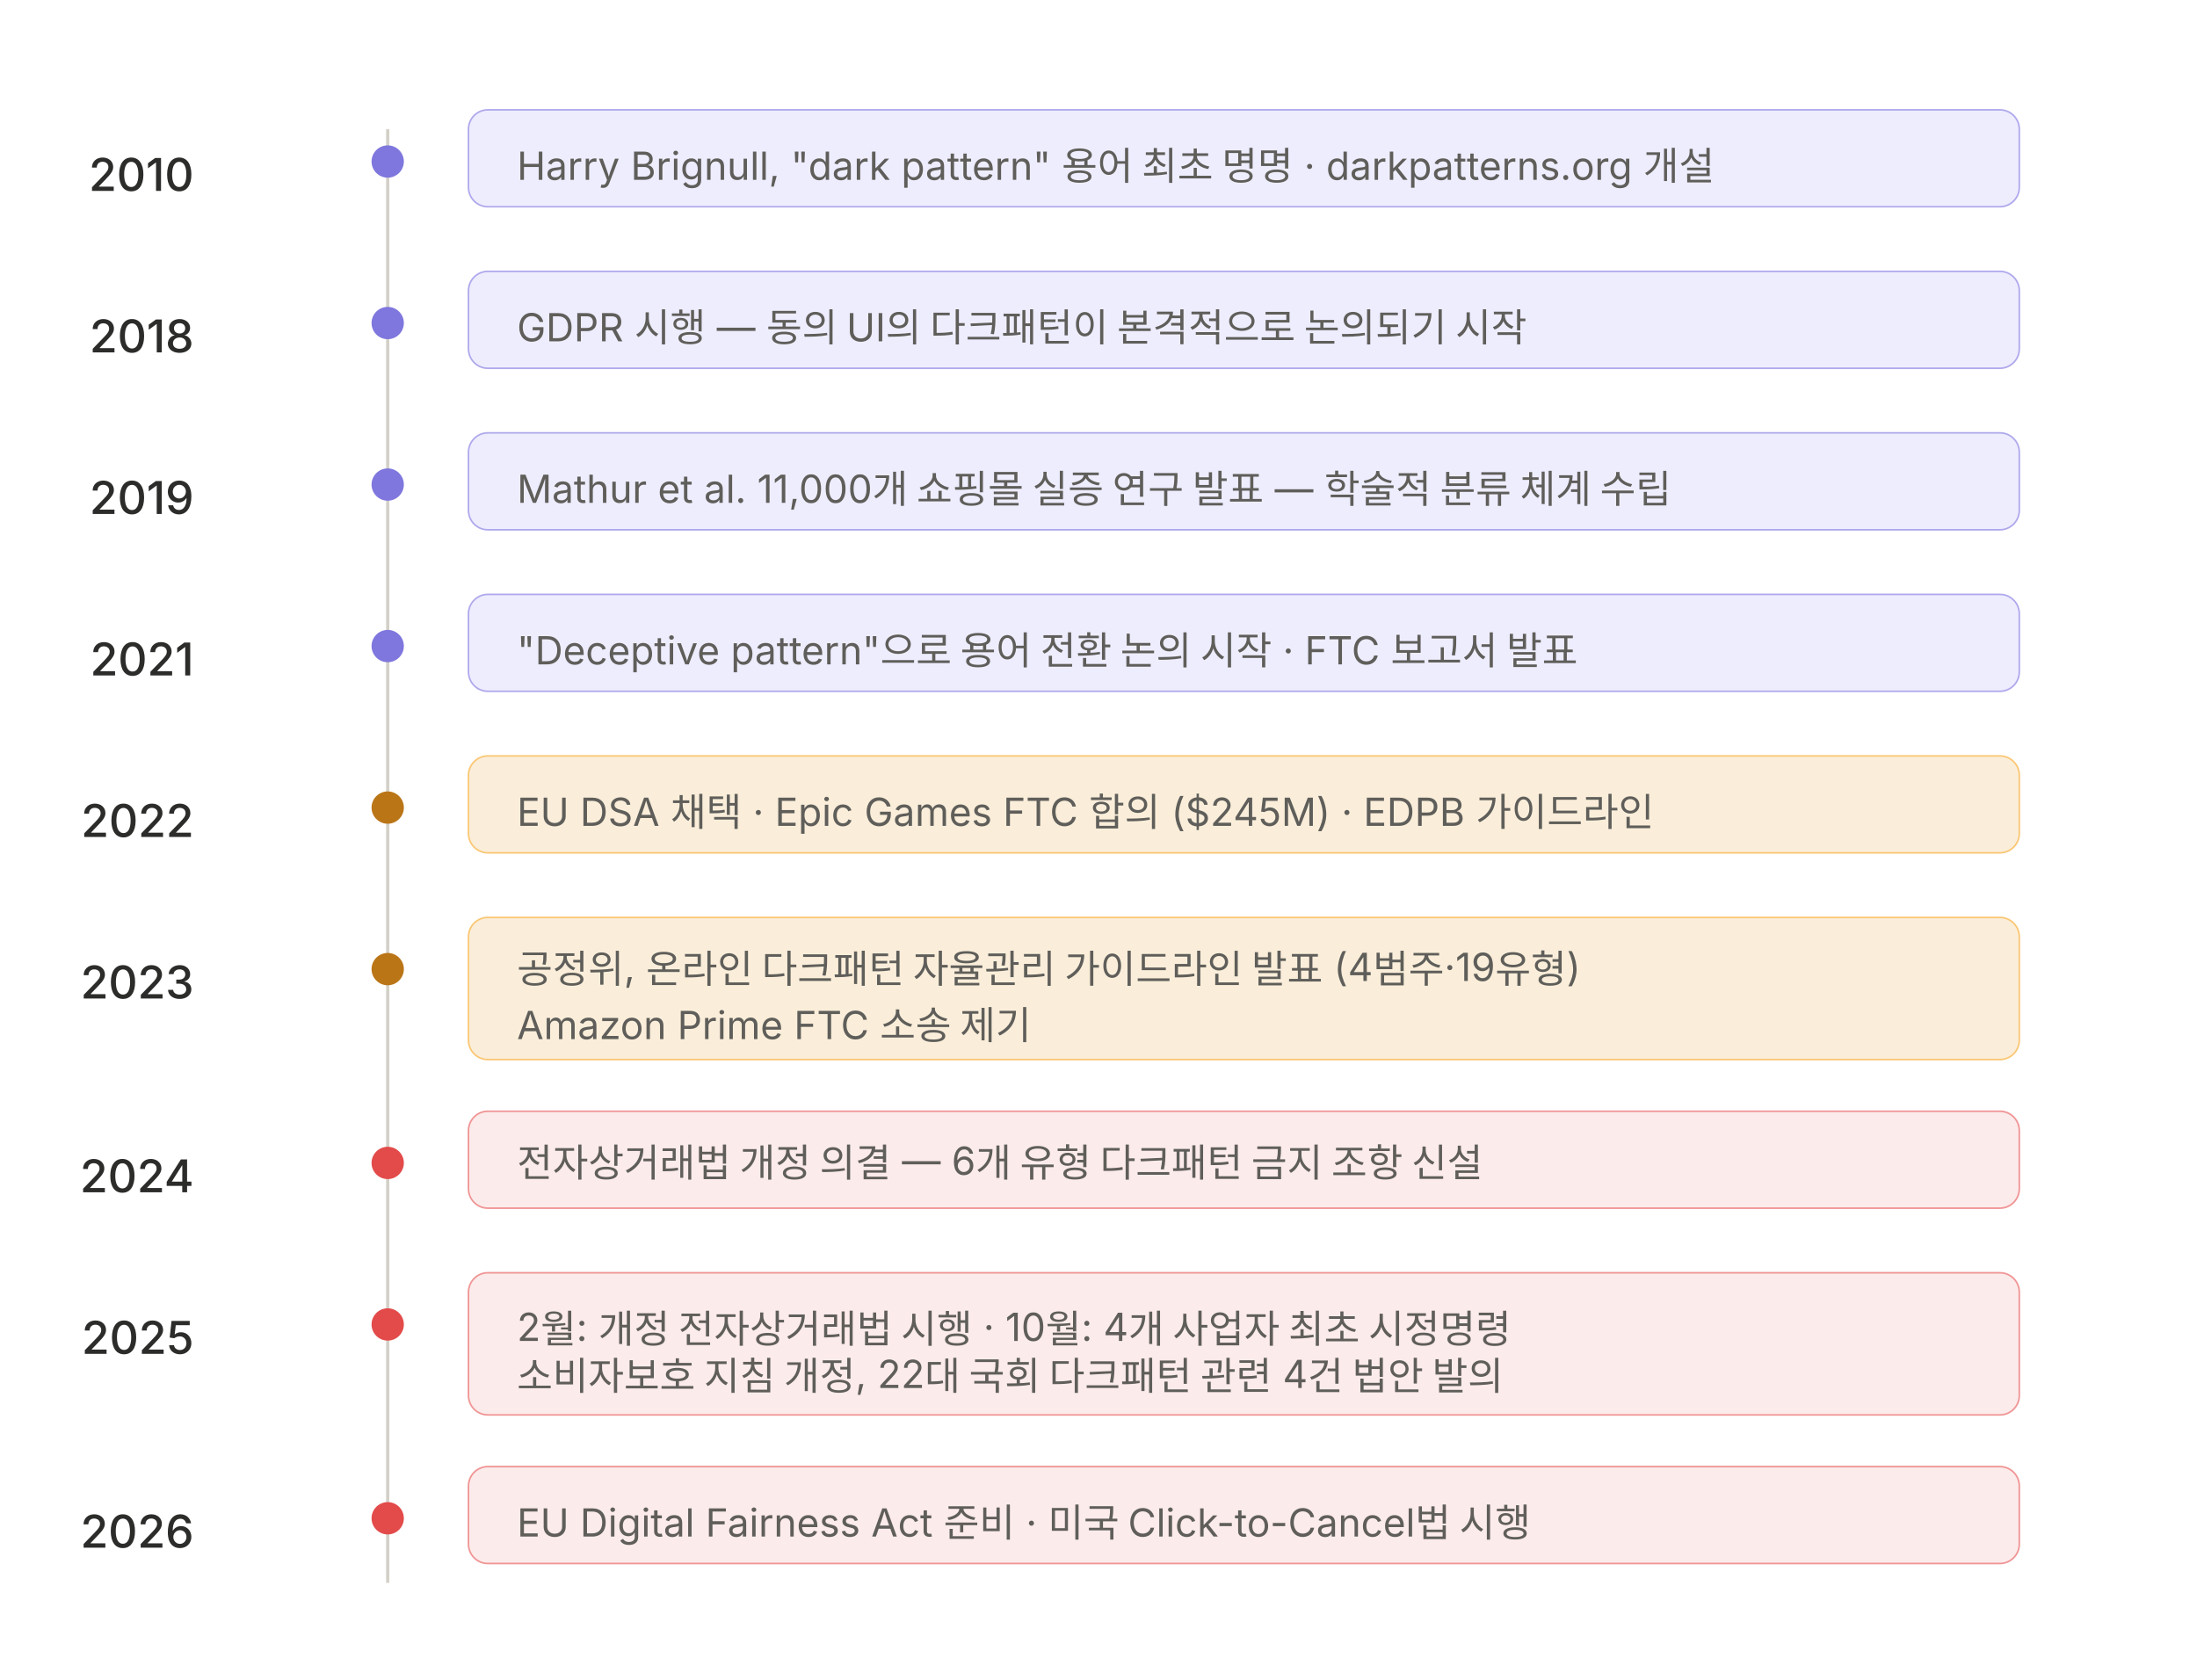
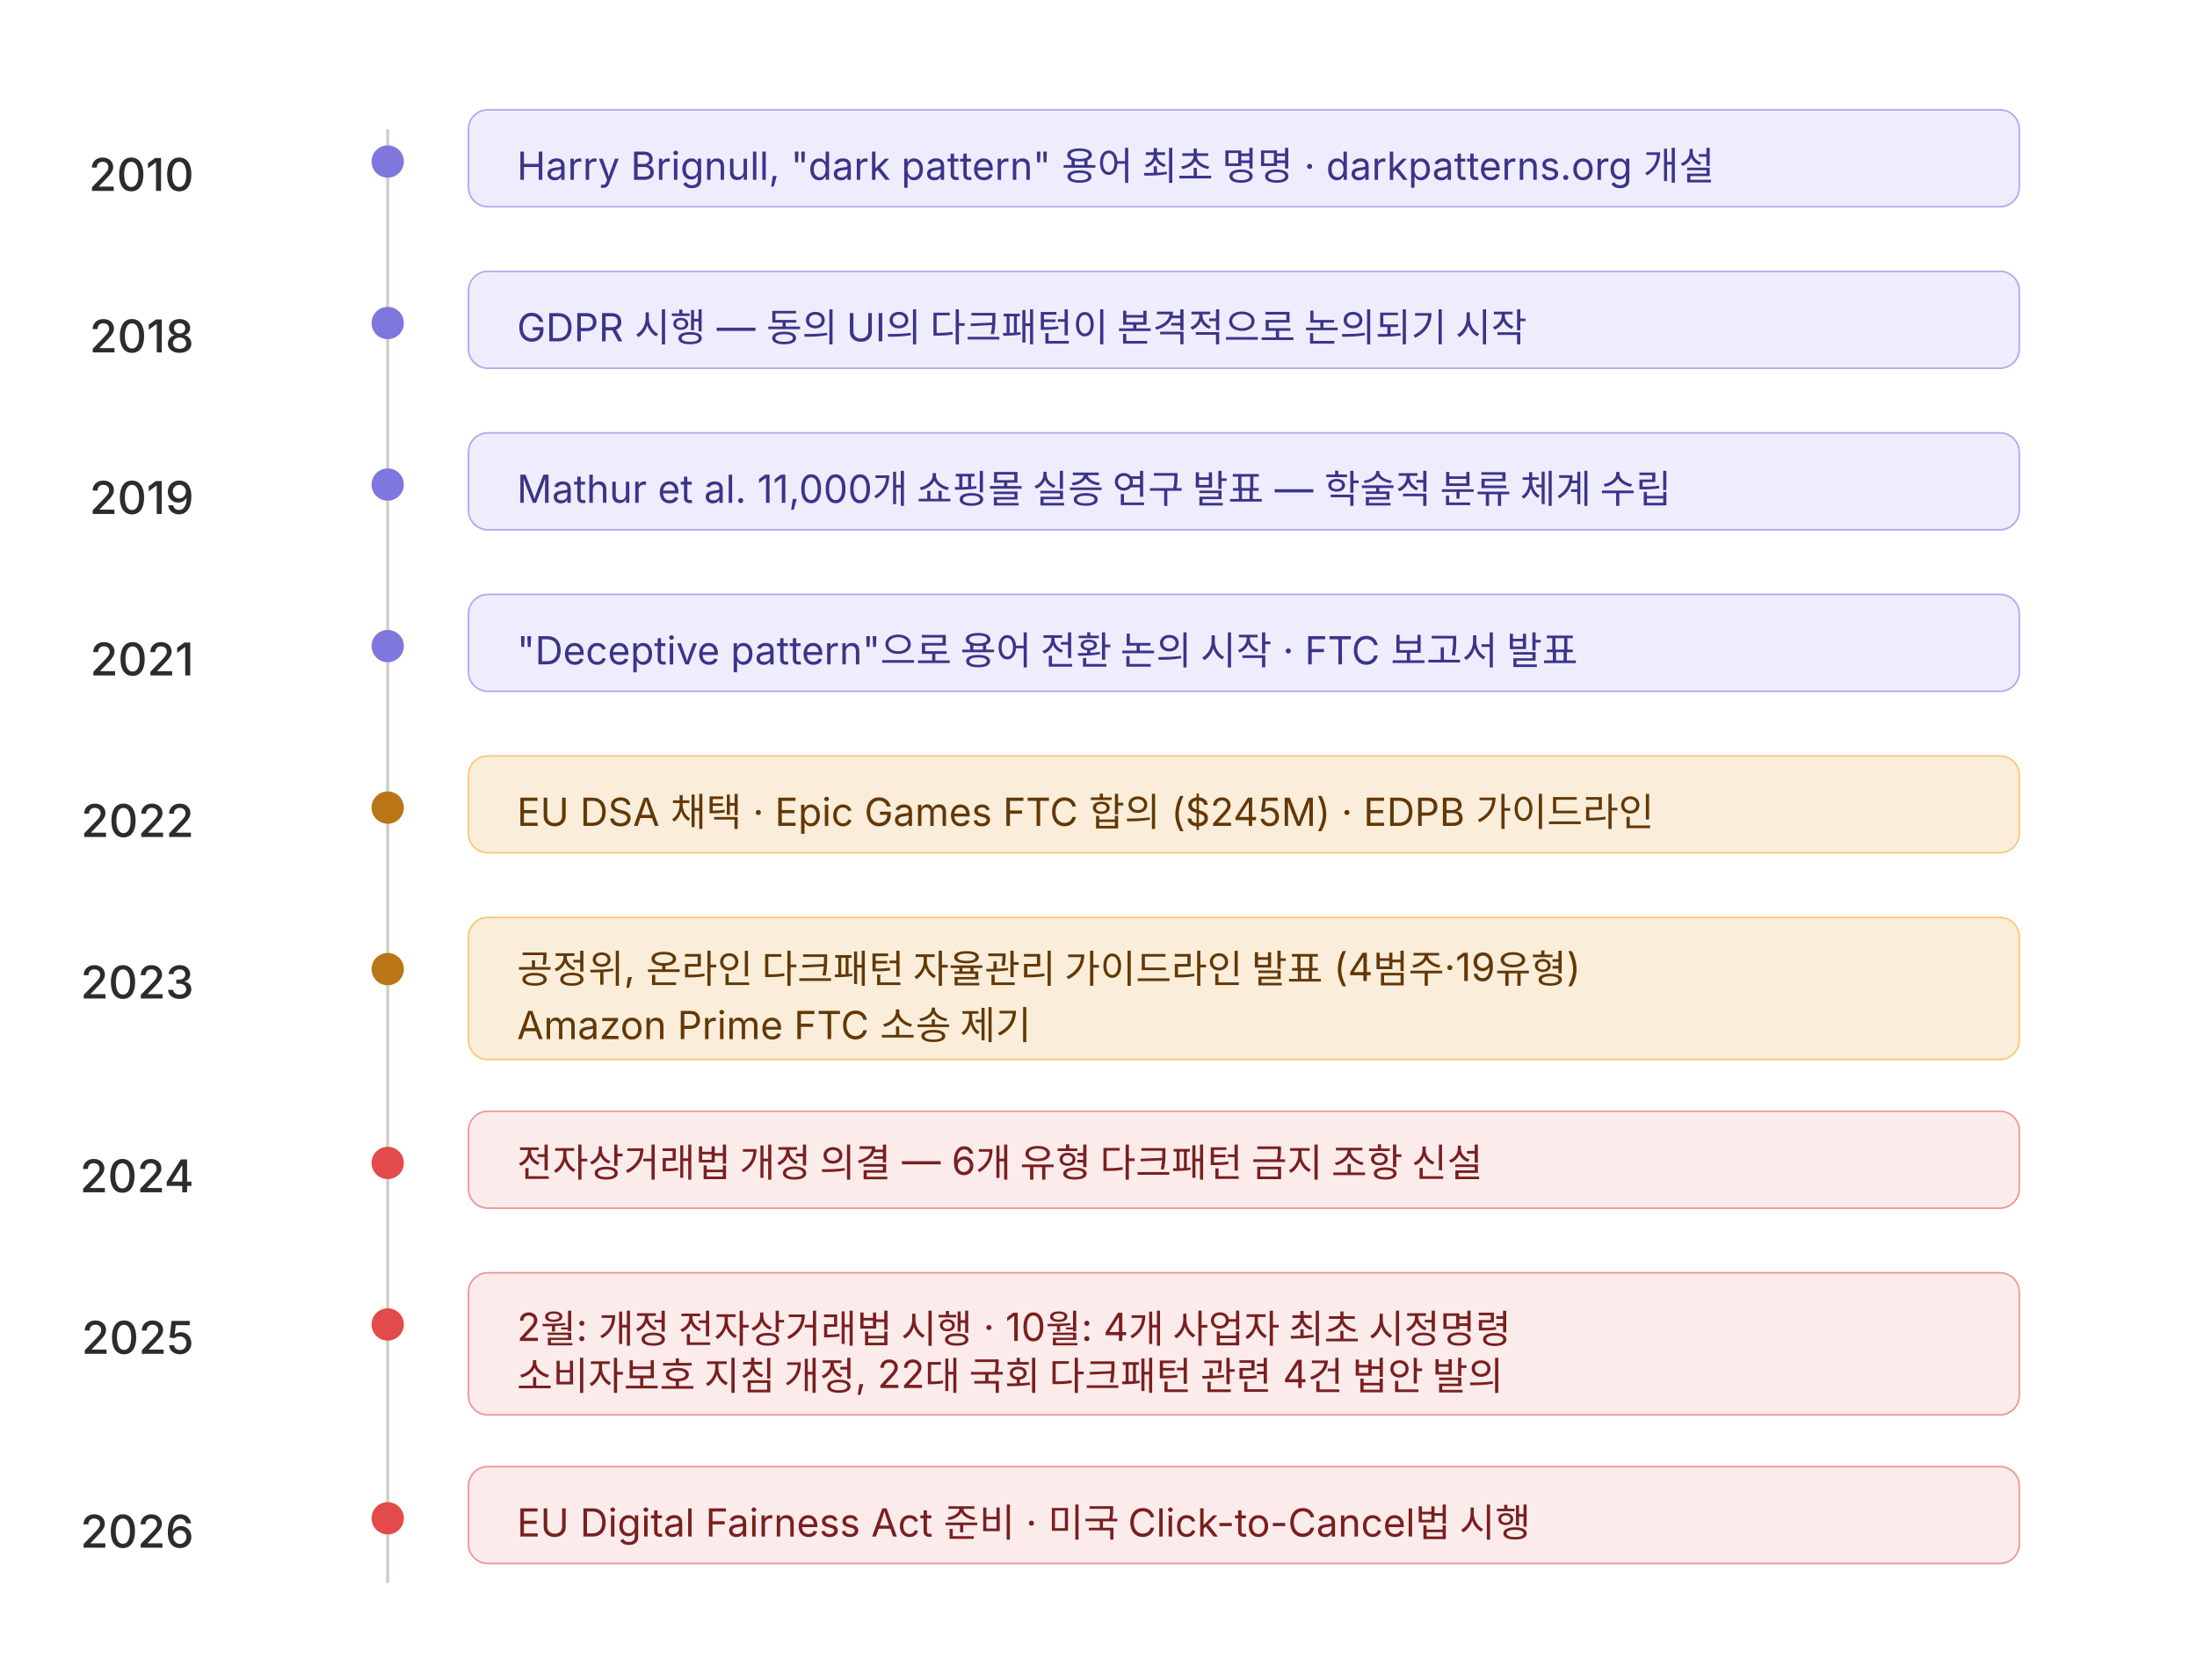
<svg xmlns="http://www.w3.org/2000/svg" width="100%" viewBox="0 0 680 520">
  <style>
  text { font-family: -apple-system, BlinkMacSystemFont, 'Segoe UI', sans-serif; }
  .th { font-size: 14px; font-weight: 500; fill: #2C2C2A; }
  .ts { font-size: 12px; font-weight: 400; fill: #5F5E5A; }
+   .axis { stroke: #D3D1C7; stroke-width: 1; }
+   .purple-bg { fill: #EEEDFE; stroke: #AFA9EC; stroke-width: 0.5; }
+   .purple-ts { fill: #3C3489; }
+   .purple-dot { fill: #7F77DD; }
+   .amber-bg { fill: #FAEEDA; stroke: #FAC775; stroke-width: 0.5; }
+   .amber-ts { fill: #633806; }
+   .amber-dot { fill: #BA7517; }
+   .red-bg { fill: #FCEBEB; stroke: #F09595; stroke-width: 0.5; }
+   .red-ts { fill: #791F1F; }
+   .red-dot { fill: #E24B4A; }
  @media (prefers-color-scheme: dark) {
-     .th { fill: #D3D1C7; } .ts { fill: #B4B2A9; }
+     .th { fill: #D3D1C7; }
+     .ts { fill: #B4B2A9; }
+     .axis { stroke: #444441; }
+     .purple-bg { fill: #26215C; stroke: #534AB7; }
+     .purple-ts { fill: #CECBF6; }
+     .purple-dot { fill: #AFA9EC; }
+     .amber-bg { fill: #412402; stroke: #854F0B; }
+     .amber-ts { fill: #FAC775; }
+     .amber-dot { fill: #EF9F27; }
+     .red-bg { fill: #501313; stroke: #A32D2D; }
+     .red-ts { fill: #F7C1C1; }
+     .red-dot { fill: #E24B4A; }
  }
</style>
-   <line x1="120" y1="40" x2="120" y2="490" stroke="#D3D1C7" stroke-width="1" />
-   <circle cx="120" cy="50" r="5" fill="#7F77DD" />
+   <line class="axis" x1="120" y1="40" x2="120" y2="490" />
+   <circle class="purple-dot" cx="120" cy="50" r="5" />
  <text class="th" x="60" y="54" text-anchor="end" dominant-baseline="central">2010</text>
-   <rect x="145" y="34" width="480" height="30" rx="6" fill="#EEEDFE" stroke="#AFA9EC" stroke-width="0.5" />
-   <text class="ts" x="160" y="49" dominant-baseline="central" fill="#3C3489">Harry Brignull, "dark pattern" 용어 최초 명명 · darkpatterns.org 개설</text>
-   <circle cx="120" cy="100" r="5" fill="#7F77DD" />
+   <rect class="purple-bg" x="145" y="34" width="480" height="30" rx="6" />
+   <text class="ts purple-ts" x="160" y="49" dominant-baseline="central">Harry Brignull, "dark pattern" 용어 최초 명명 · darkpatterns.org 개설</text>
+   <circle class="purple-dot" cx="120" cy="100" r="5" />
  <text class="th" x="60" y="104" text-anchor="end" dominant-baseline="central">2018</text>
-   <rect x="145" y="84" width="480" height="30" rx="6" fill="#EEEDFE" stroke="#AFA9EC" stroke-width="0.5" />
-   <text class="ts" x="160" y="99" dominant-baseline="central" fill="#3C3489">GDPR 시행 — 동의 UI의 다크패턴이 본격적으로 논의되기 시작</text>
-   <circle cx="120" cy="150" r="5" fill="#7F77DD" />
+   <rect class="purple-bg" x="145" y="84" width="480" height="30" rx="6" />
+   <text class="ts purple-ts" x="160" y="99" dominant-baseline="central">GDPR 시행 — 동의 UI의 다크패턴이 본격적으로 논의되기 시작</text>
+   <circle class="purple-dot" cx="120" cy="150" r="5" />
  <text class="th" x="60" y="154" text-anchor="end" dominant-baseline="central">2019</text>
-   <rect x="145" y="134" width="480" height="30" rx="6" fill="#EEEDFE" stroke="#AFA9EC" stroke-width="0.5" />
-   <text class="ts" x="160" y="149" dominant-baseline="central" fill="#3C3489">Mathur et al. 11,000개 쇼핑몰 실증 연구 발표 — 학술적 분류 체계 수립</text>
-   <circle cx="120" cy="200" r="5" fill="#7F77DD" />
+   <rect class="purple-bg" x="145" y="134" width="480" height="30" rx="6" />
+   <text class="ts purple-ts" x="160" y="149" dominant-baseline="central">Mathur et al. 11,000개 쇼핑몰 실증 연구 발표 — 학술적 분류 체계 수립</text>
+   <circle class="purple-dot" cx="120" cy="200" r="5" />
  <text class="th" x="60" y="204" text-anchor="end" dominant-baseline="central">2021</text>
-   <rect x="145" y="184" width="480" height="30" rx="6" fill="#EEEDFE" stroke="#AFA9EC" stroke-width="0.5" />
-   <text class="ts" x="160" y="199" dominant-baseline="central" fill="#3C3489">"Deceptive pattern"으로 용어 전환 논의 시작 · FTC 보고서 발표</text>
-   <circle cx="120" cy="250" r="5" fill="#BA7517" />
+   <rect class="purple-bg" x="145" y="184" width="480" height="30" rx="6" />
+   <text class="ts purple-ts" x="160" y="199" dominant-baseline="central">"Deceptive pattern"으로 용어 전환 논의 시작 · FTC 보고서 발표</text>
+   <circle class="amber-dot" cx="120" cy="250" r="5" />
  <text class="th" x="60" y="254" text-anchor="end" dominant-baseline="central">2022</text>
-   <rect x="145" y="234" width="480" height="30" rx="6" fill="#FAEEDA" stroke="#FAC775" stroke-width="0.5" />
-   <text class="ts" x="160" y="249" dominant-baseline="central" fill="#633806">EU DSA 채택 · Epic Games FTC 합의 ($245M) · EDPB 가이드라인</text>
-   <circle cx="120" cy="300" r="5" fill="#BA7517" />
+   <rect class="amber-bg" x="145" y="234" width="480" height="30" rx="6" />
+   <text class="ts amber-ts" x="160" y="249" dominant-baseline="central">EU DSA 채택 · Epic Games FTC 합의 ($245M) · EDPB 가이드라인</text>
+   <circle class="amber-dot" cx="120" cy="300" r="5" />
  <text class="th" x="60" y="304" text-anchor="end" dominant-baseline="central">2023</text>
-   <rect x="145" y="284" width="480" height="44" rx="6" fill="#FAEEDA" stroke="#FAC775" stroke-width="0.5" />
-   <text class="ts" x="160" y="299" dominant-baseline="central" fill="#633806">공정위, 온라인 다크패턴 자율관리 가이드라인 발표 (4범주·19유형)</text>
-   <text class="ts" x="160" y="315" dominant-baseline="central" fill="#633806">Amazon Prime FTC 소송 제기</text>
-   <circle cx="120" cy="360" r="5" fill="#E24B4A" />
+   <rect class="amber-bg" x="145" y="284" width="480" height="44" rx="6" />
+   <text class="ts amber-ts" x="160" y="299" dominant-baseline="central">공정위, 온라인 다크패턴 자율관리 가이드라인 발표 (4범주·19유형)</text>
+   <text class="ts amber-ts" x="160" y="315" dominant-baseline="central">Amazon Prime FTC 소송 제기</text>
+   <circle class="red-dot" cx="120" cy="360" r="5" />
  <text class="th" x="60" y="364" text-anchor="end" dominant-baseline="central">2024</text>
-   <rect x="145" y="344" width="480" height="30" rx="6" fill="#FCEBEB" stroke="#F09595" stroke-width="0.5" />
-   <text class="ts" x="160" y="359" dominant-baseline="central" fill="#791F1F">전자상거래법 개정 의결 — 6개 유형 다크패턴 금지 조항 신설</text>
-   <circle cx="120" cy="410" r="5" fill="#E24B4A" />
+   <rect class="red-bg" x="145" y="344" width="480" height="30" rx="6" />
+   <text class="ts red-ts" x="160" y="359" dominant-baseline="central">전자상거래법 개정 의결 — 6개 유형 다크패턴 금지 조항 신설</text>
+   <circle class="red-dot" cx="120" cy="410" r="5" />
  <text class="th" x="60" y="414" text-anchor="end" dominant-baseline="central">2025</text>
-   <rect x="145" y="394" width="480" height="44" rx="6" fill="#FCEBEB" stroke="#F09595" stroke-width="0.5" />
-   <text class="ts" x="160" y="409" dominant-baseline="central" fill="#791F1F">2월: 개정 전자상거래법 시행 · 10월: 4개 사업자 최초 시정명령</text>
-   <text class="ts" x="160" y="425" dominant-baseline="central" fill="#791F1F">소비자보호 지침 개정, 22대 국회 다크패턴 관련 4건 법안 발의</text>
-   <circle cx="120" cy="470" r="5" fill="#E24B4A" />
+   <rect class="red-bg" x="145" y="394" width="480" height="44" rx="6" />
+   <text class="ts red-ts" x="160" y="409" dominant-baseline="central">2월: 개정 전자상거래법 시행 · 10월: 4개 사업자 최초 시정명령</text>
+   <text class="ts red-ts" x="160" y="425" dominant-baseline="central">소비자보호 지침 개정, 22대 국회 다크패턴 관련 4건 법안 발의</text>
+   <circle class="red-dot" cx="120" cy="470" r="5" />
  <text class="th" x="60" y="474" text-anchor="end" dominant-baseline="central">2026</text>
-   <rect x="145" y="454" width="480" height="30" rx="6" fill="#FCEBEB" stroke="#F09595" stroke-width="0.5" />
-   <text class="ts" x="160" y="469" dominant-baseline="central" fill="#791F1F">EU Digital Fairness Act 준비 · 미국 Click-to-Cancel법 시행</text>
+   <rect class="red-bg" x="145" y="454" width="480" height="30" rx="6" />
+   <text class="ts red-ts" x="160" y="469" dominant-baseline="central">EU Digital Fairness Act 준비 · 미국 Click-to-Cancel법 시행</text>
</svg>
